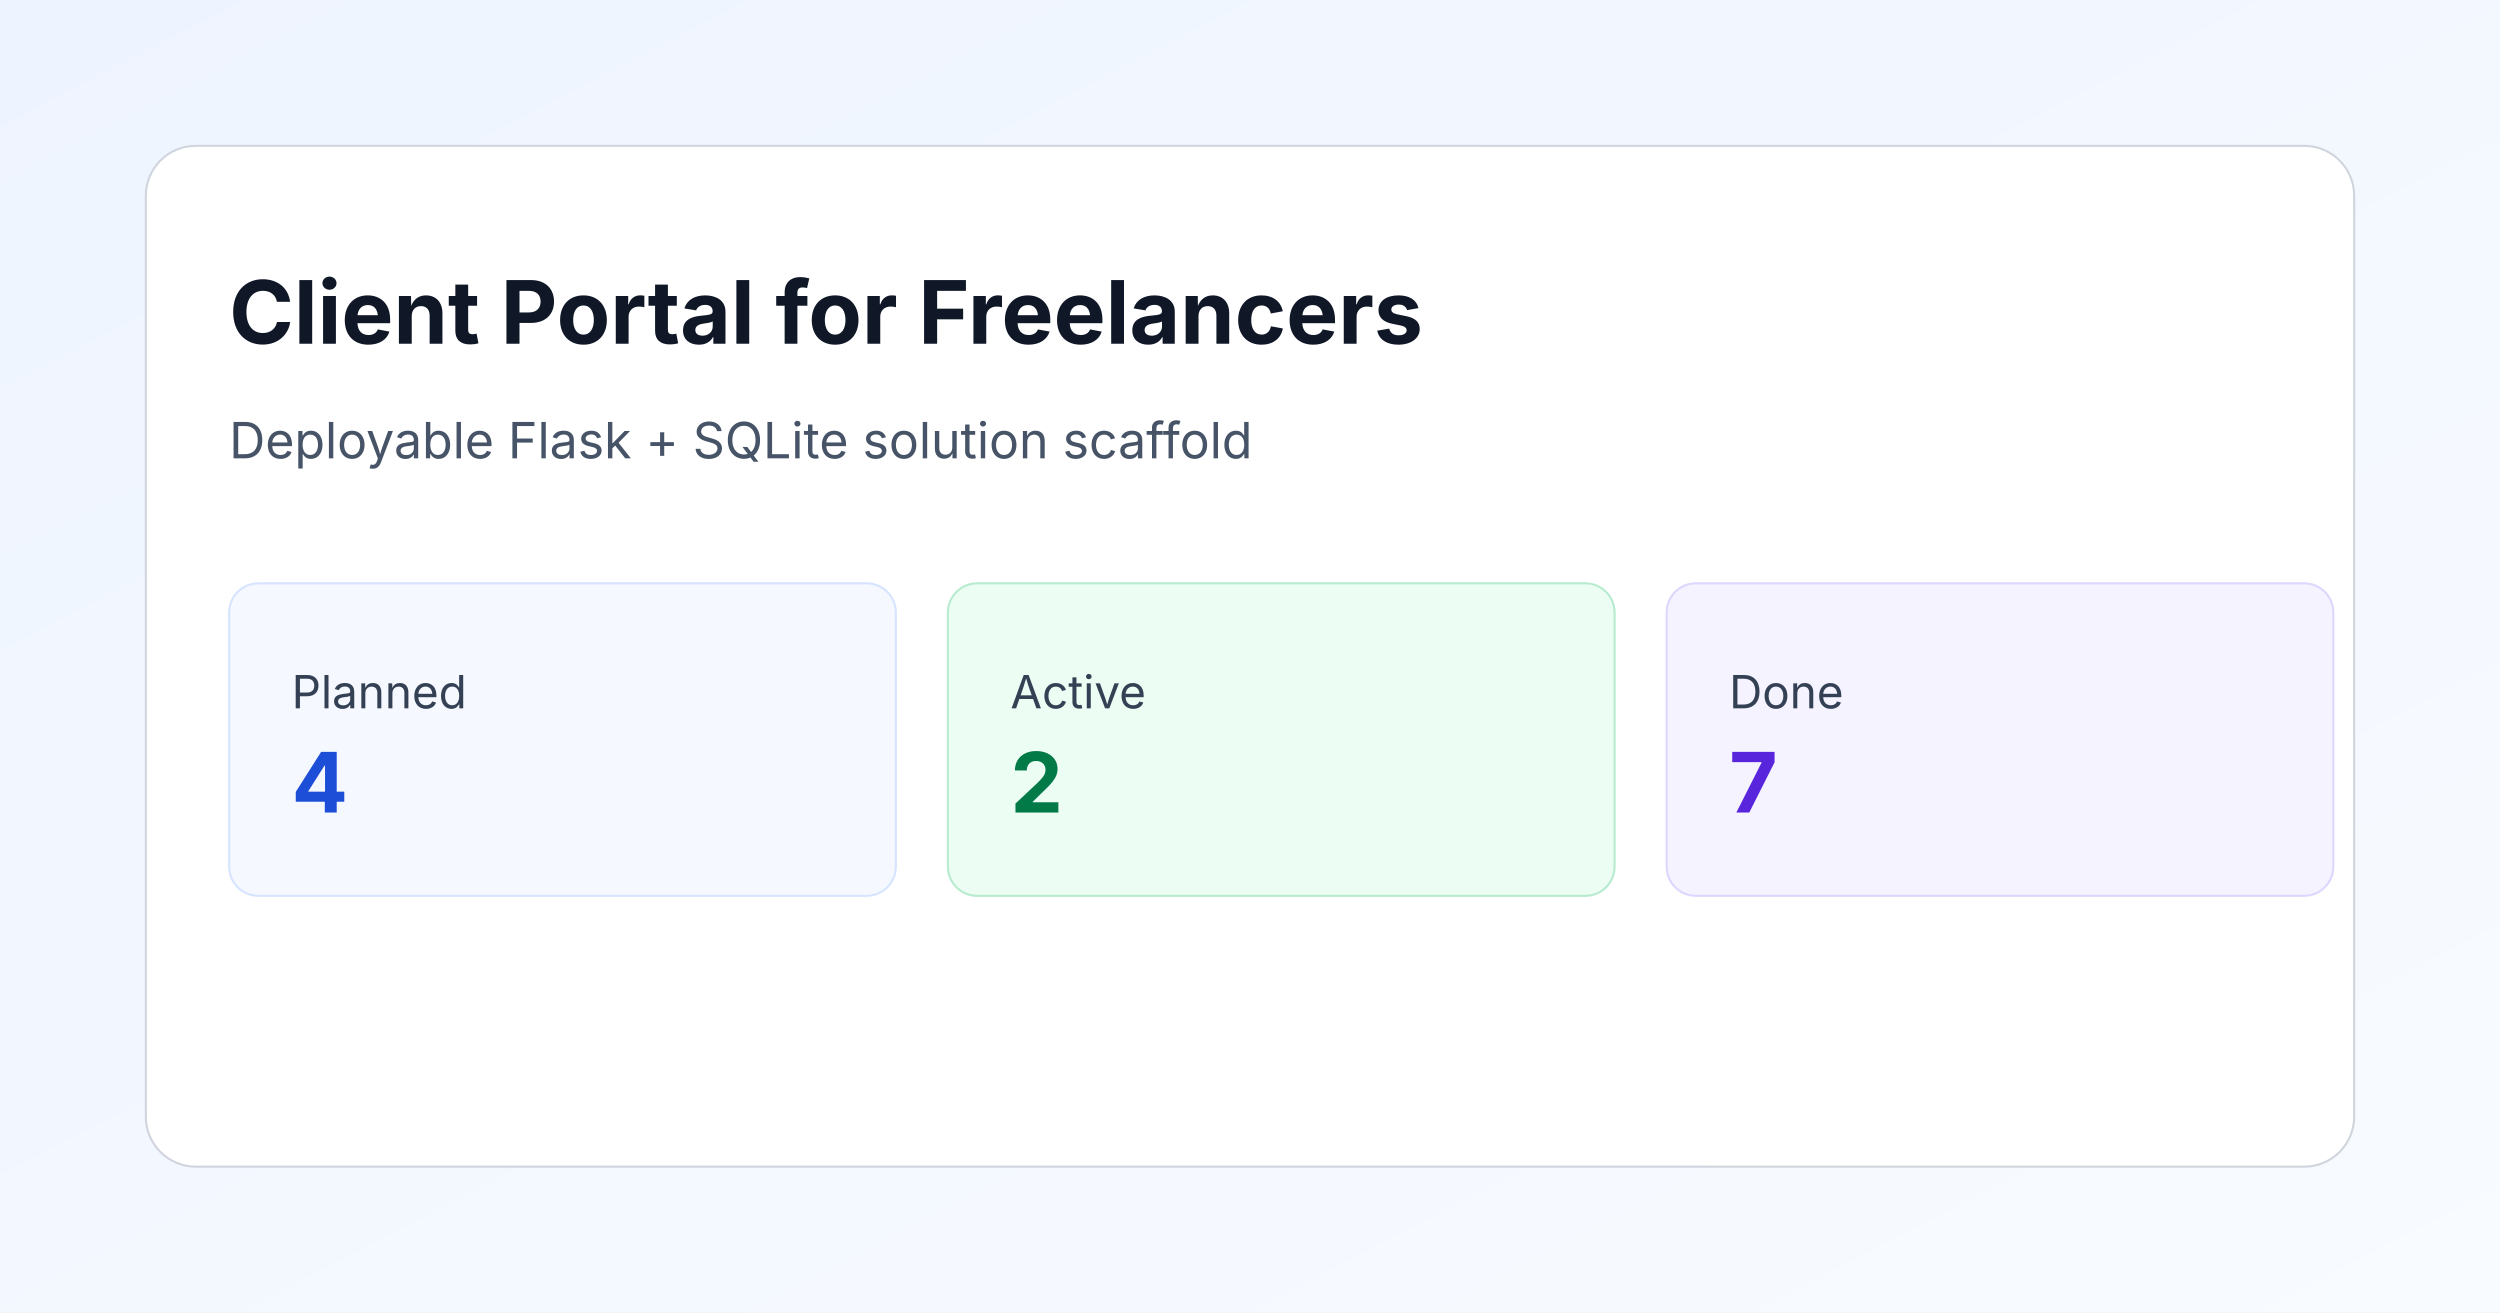
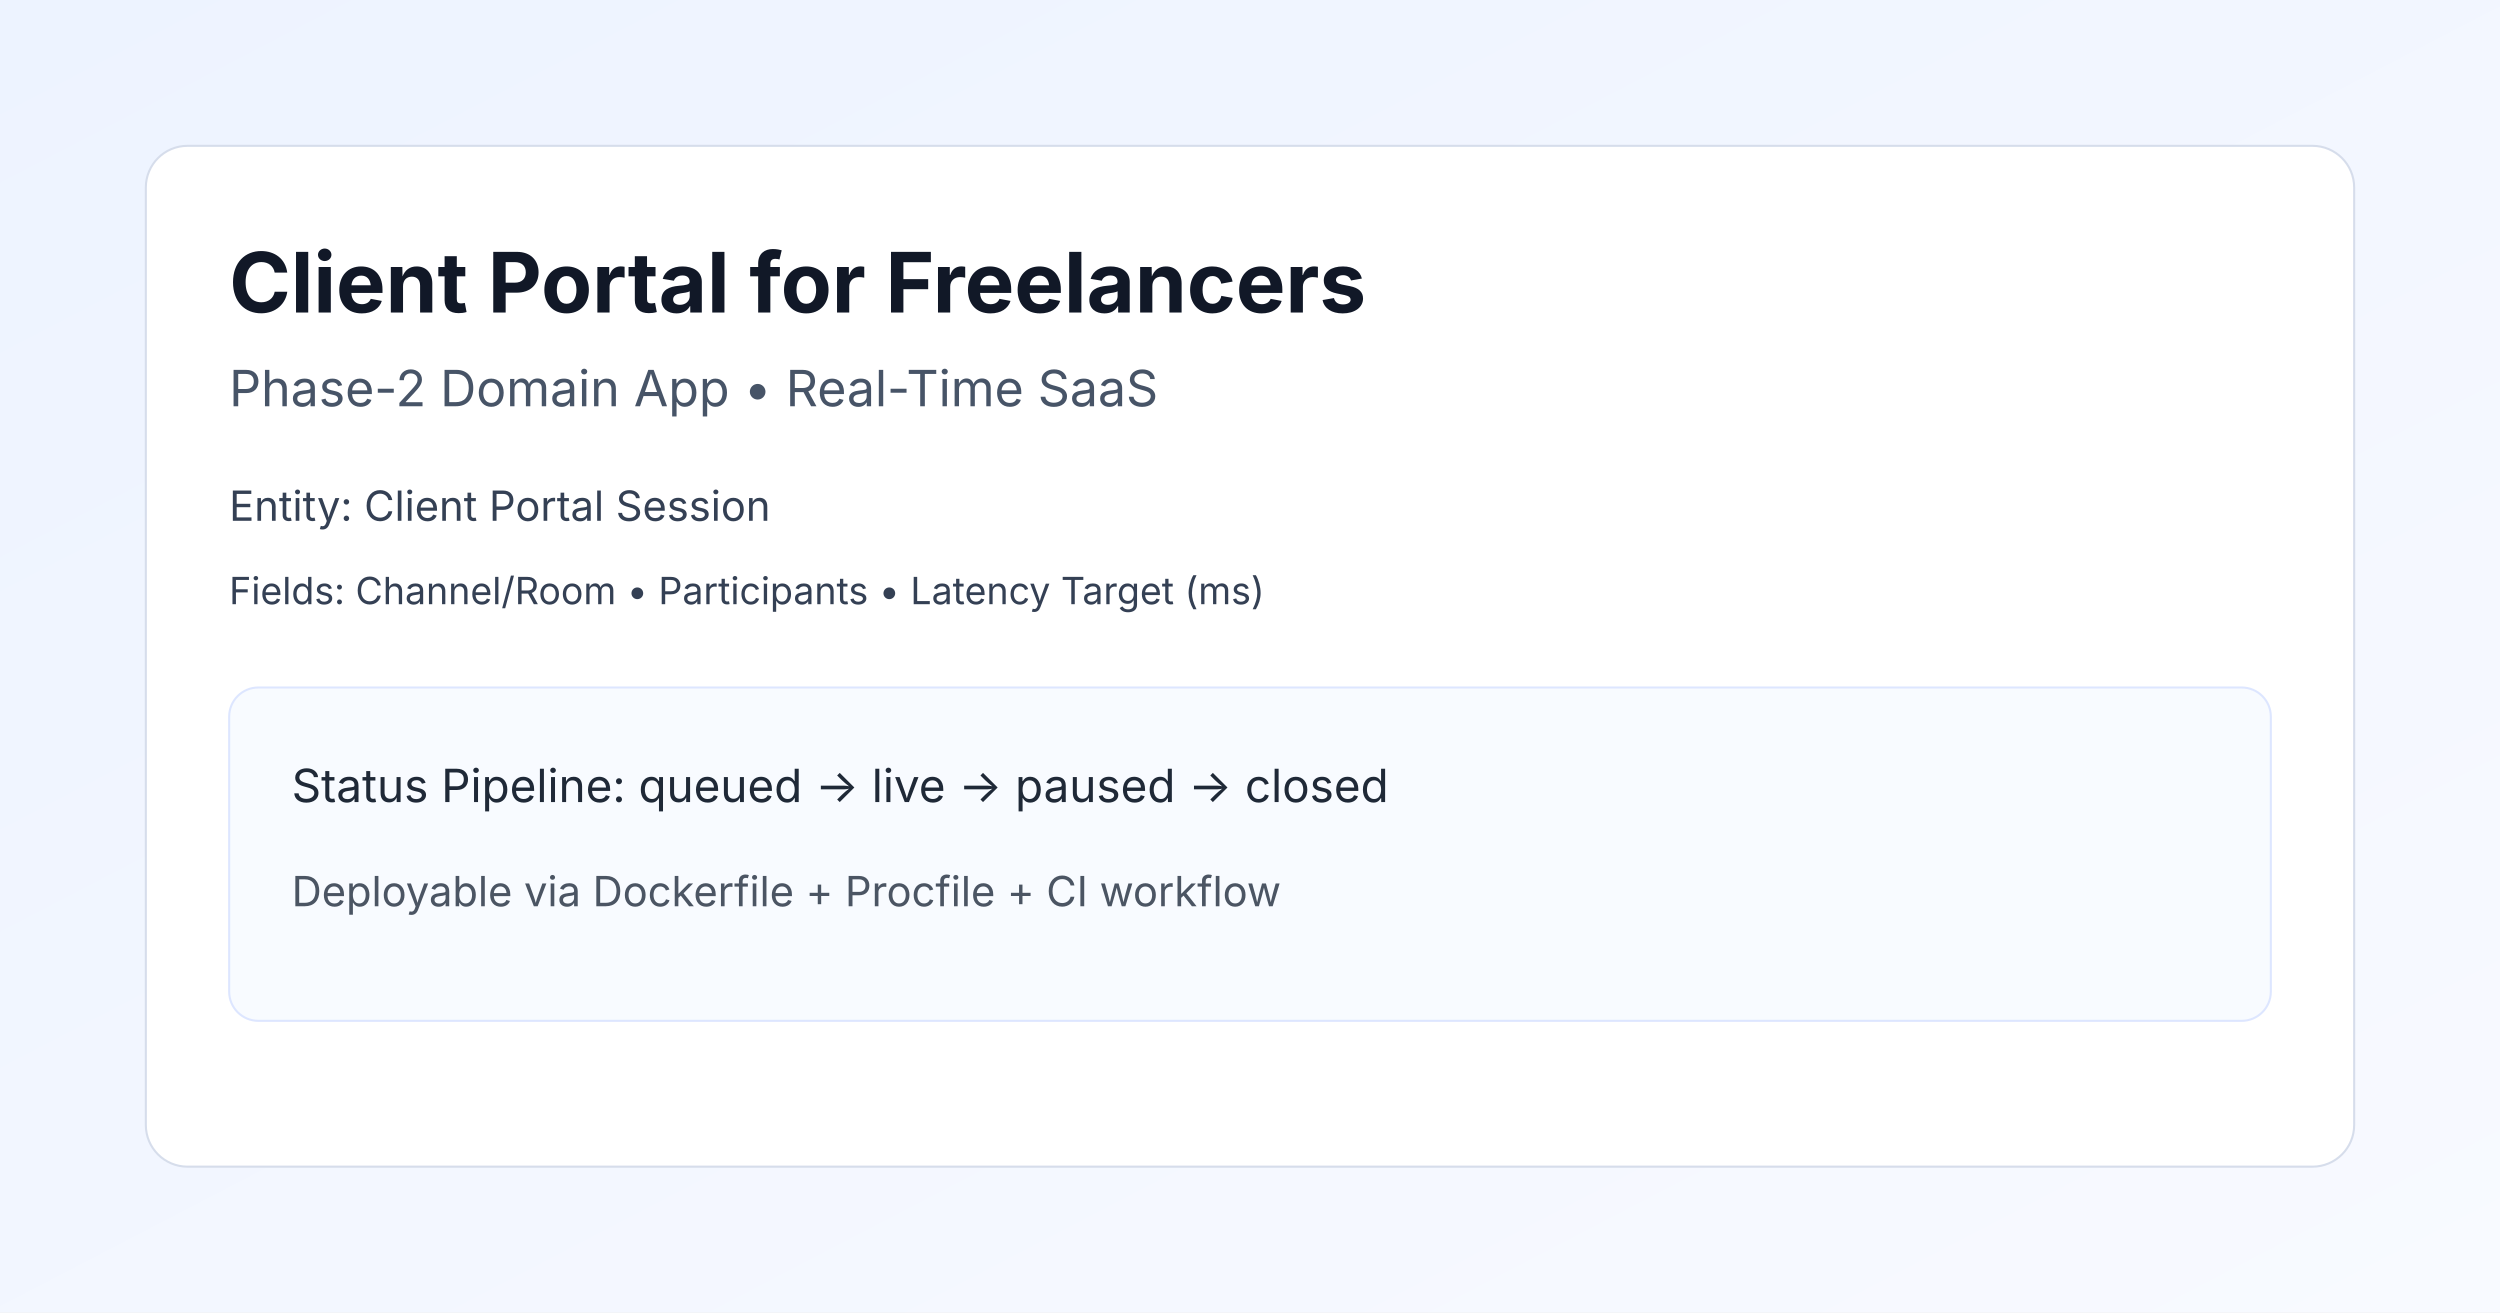
<svg xmlns="http://www.w3.org/2000/svg" width="1200" height="630" viewBox="0 0 1200 630">
  <defs>
    <linearGradient id="bg" x1="0" y1="0" x2="1" y2="1">
-       <stop offset="0%" stop-color="#eef4ff" />
-       <stop offset="100%" stop-color="#f8fbff" />
+       <stop offset="0%" stop-color="#edf3ff" />
+       <stop offset="100%" stop-color="#f8faff" />
    </linearGradient>
  </defs>
  <rect width="1200" height="630" fill="url(#bg)" />
-   <rect x="70" y="70" width="1060" height="490" rx="24" fill="#ffffff" stroke="#d0d5dd" />
-   <text x="110" y="165" font-size="42" font-family="Inter, Arial" fill="#101828" font-weight="700">Client Portal for Freelancers</text>
-   <text x="110" y="220" font-size="24" font-family="Inter, Arial" fill="#475467">Deployable Flask + SQLite solution scaffold</text>
-   <rect x="110" y="280" width="320" height="150" rx="14" fill="#f5f8ff" stroke="#d6e4ff" />
-   <text x="140" y="340" font-size="22" font-family="Inter, Arial" fill="#344054">Planned</text>
-   <text x="140" y="390" font-size="40" font-family="Inter, Arial" fill="#1d4ed8" font-weight="700">4</text>
-   <rect x="455" y="280" width="320" height="150" rx="14" fill="#ecfdf3" stroke="#b7ebcf" />
-   <text x="485" y="340" font-size="22" font-family="Inter, Arial" fill="#344054">Active</text>
-   <text x="485" y="390" font-size="40" font-family="Inter, Arial" fill="#027a48" font-weight="700">2</text>
-   <rect x="800" y="280" width="320" height="150" rx="14" fill="#f4f3ff" stroke="#ddd6fe" />
-   <text x="830" y="340" font-size="22" font-family="Inter, Arial" fill="#344054">Done</text>
-   <text x="830" y="390" font-size="40" font-family="Inter, Arial" fill="#5925dc" font-weight="700">7</text>
+   <rect x="70" y="70" width="1060" height="490" rx="20" fill="#fff" stroke="#d6ddeb" />
+   <text x="110" y="150" font-size="40" font-family="Inter, Arial" fill="#111827" font-weight="700">Client Portal for Freelancers</text>
+   <text x="110" y="195" font-size="24" font-family="Inter, Arial" fill="#475467">Phase-2 Domain App • Real-Time SaaS</text>
+   <text x="110" y="250" font-size="20" font-family="Inter, Arial" fill="#344054">Entity: Client Portal Session</text>
+   <text x="110" y="290" font-size="18" font-family="Inter, Arial" fill="#344054">Fields: Channel/Room • Participants • Latency Target (ms)</text>
+   <rect x="110" y="330" width="980" height="160" rx="14" fill="#f8fbff" stroke="#dde6ff" />
+   <text x="140" y="385" font-size="22" font-family="Inter, Arial" fill="#1f2937">Status Pipeline: queued → live → paused → closed</text>
+   <text x="140" y="435" font-size="20" font-family="Inter, Arial" fill="#4b5563">Deployable via Dockerfile + Procfile + CI workflow</text>
</svg>
